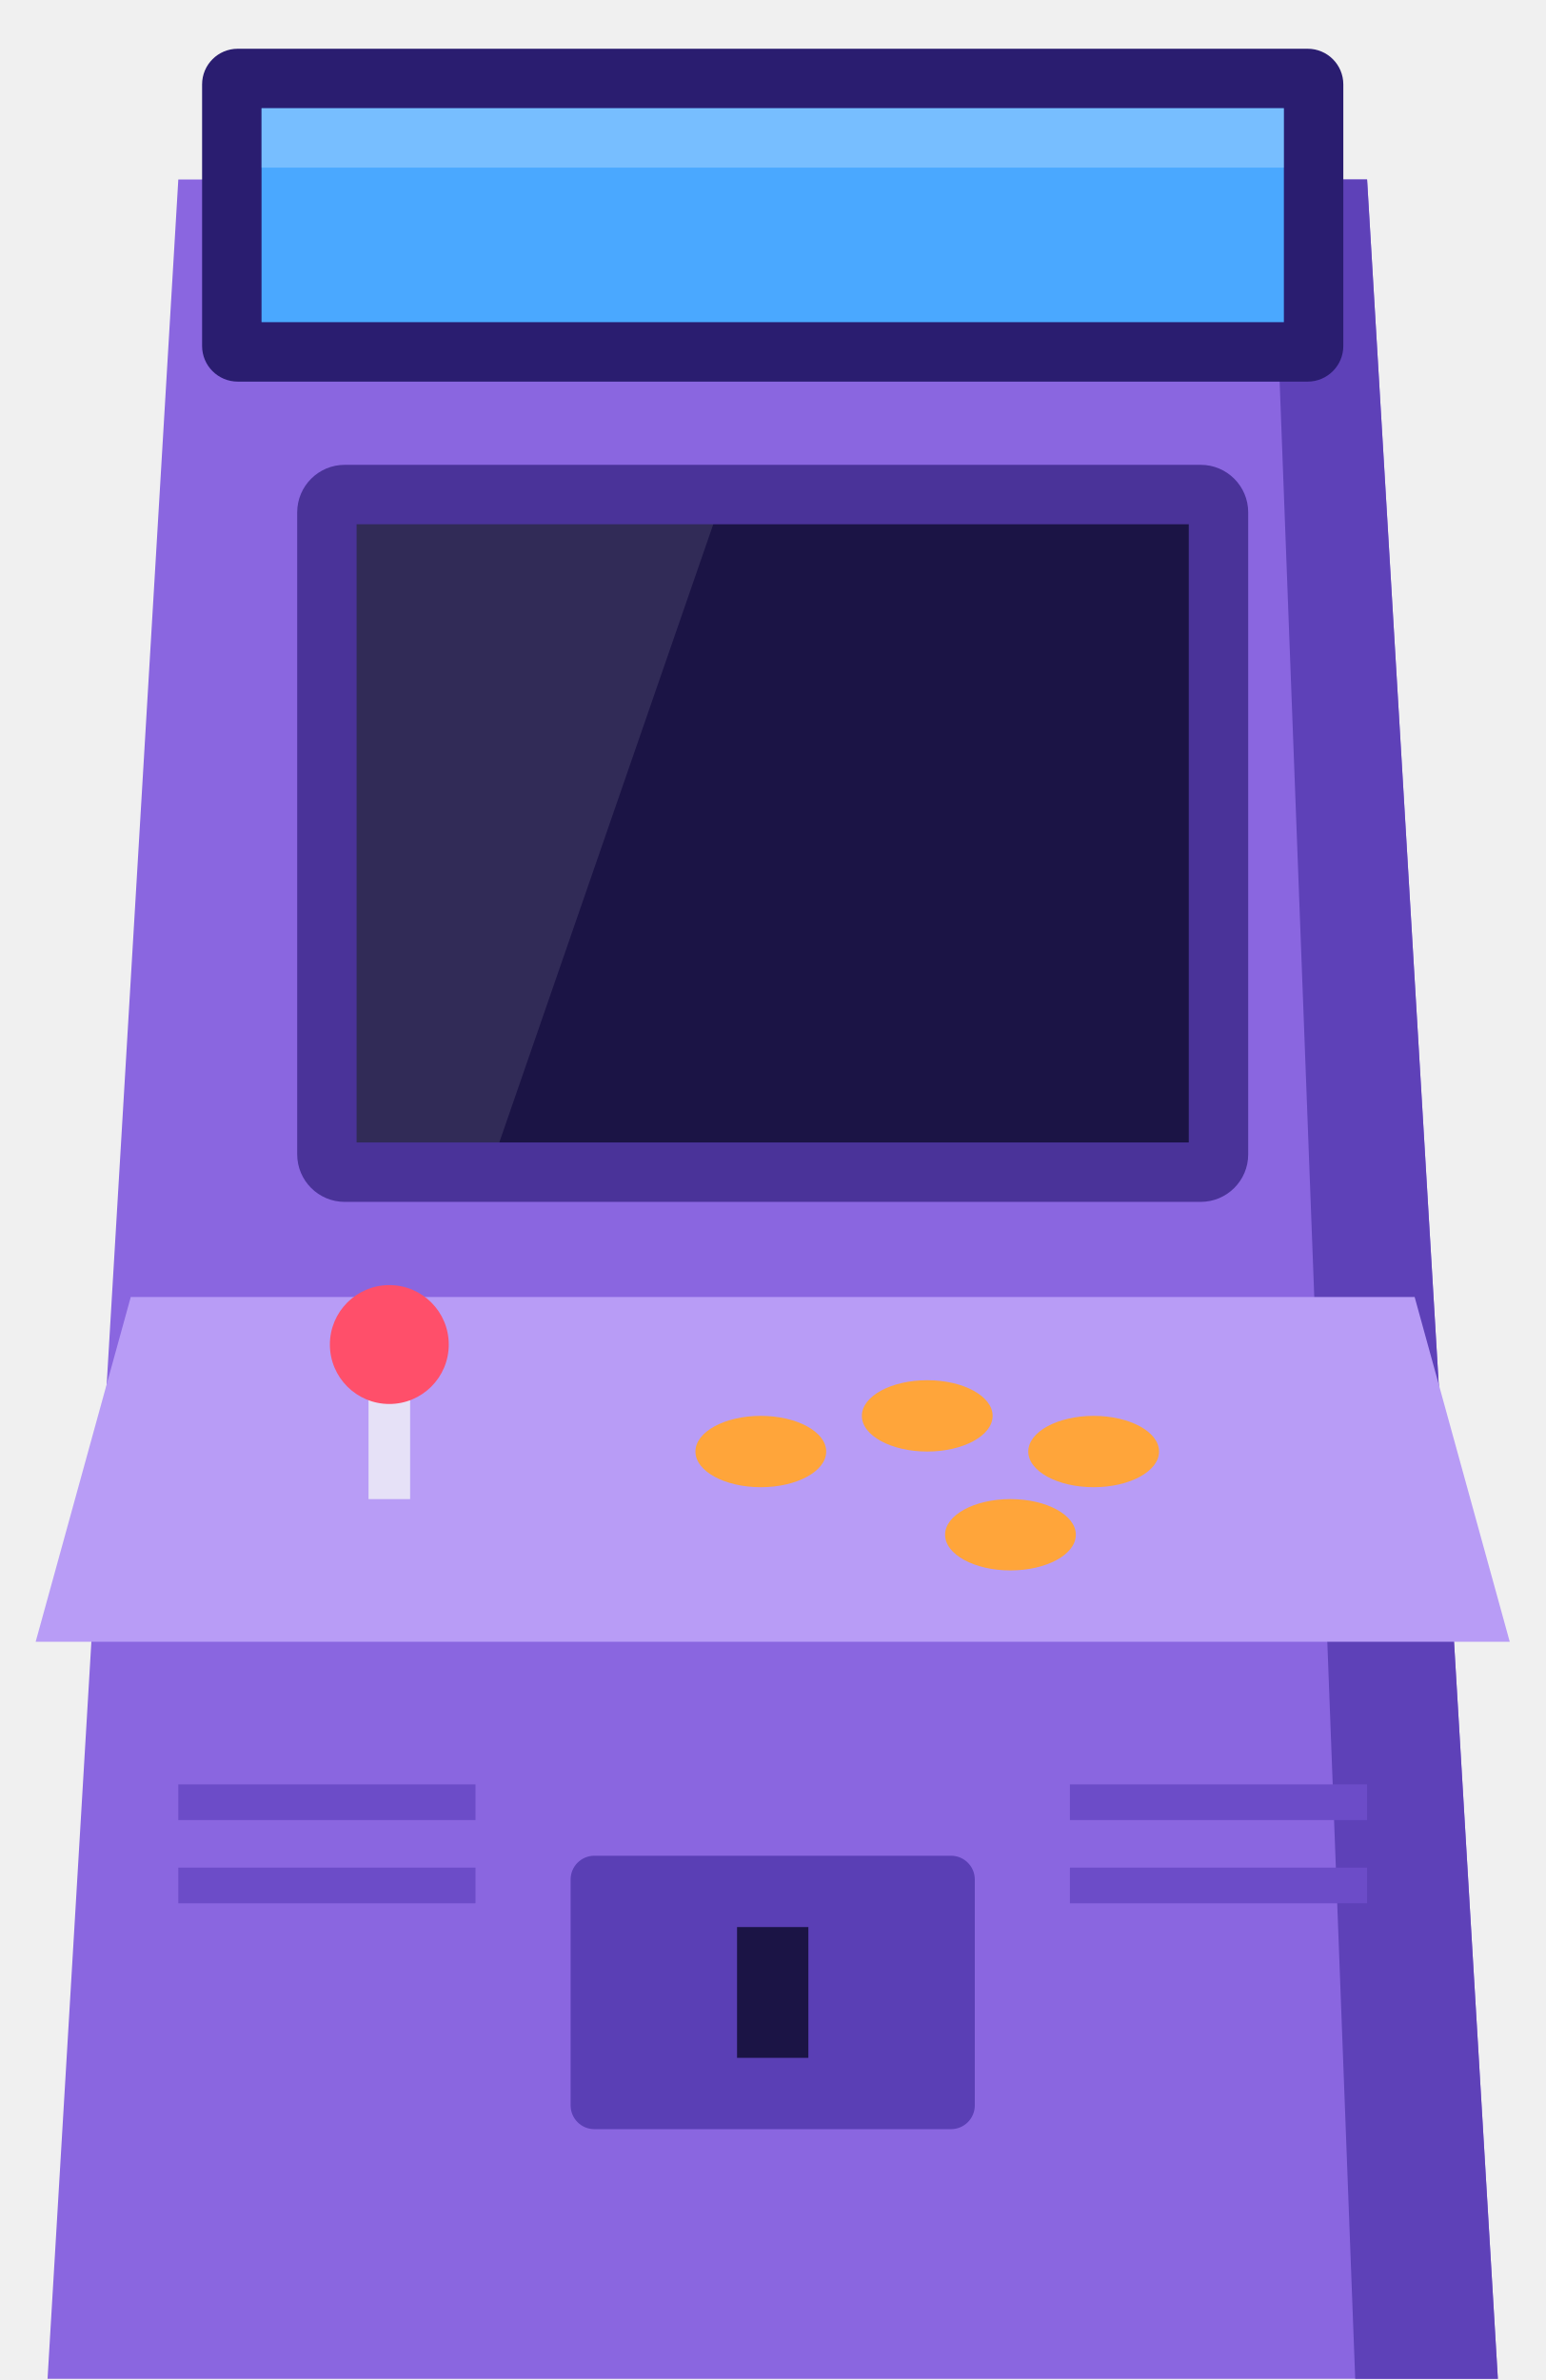
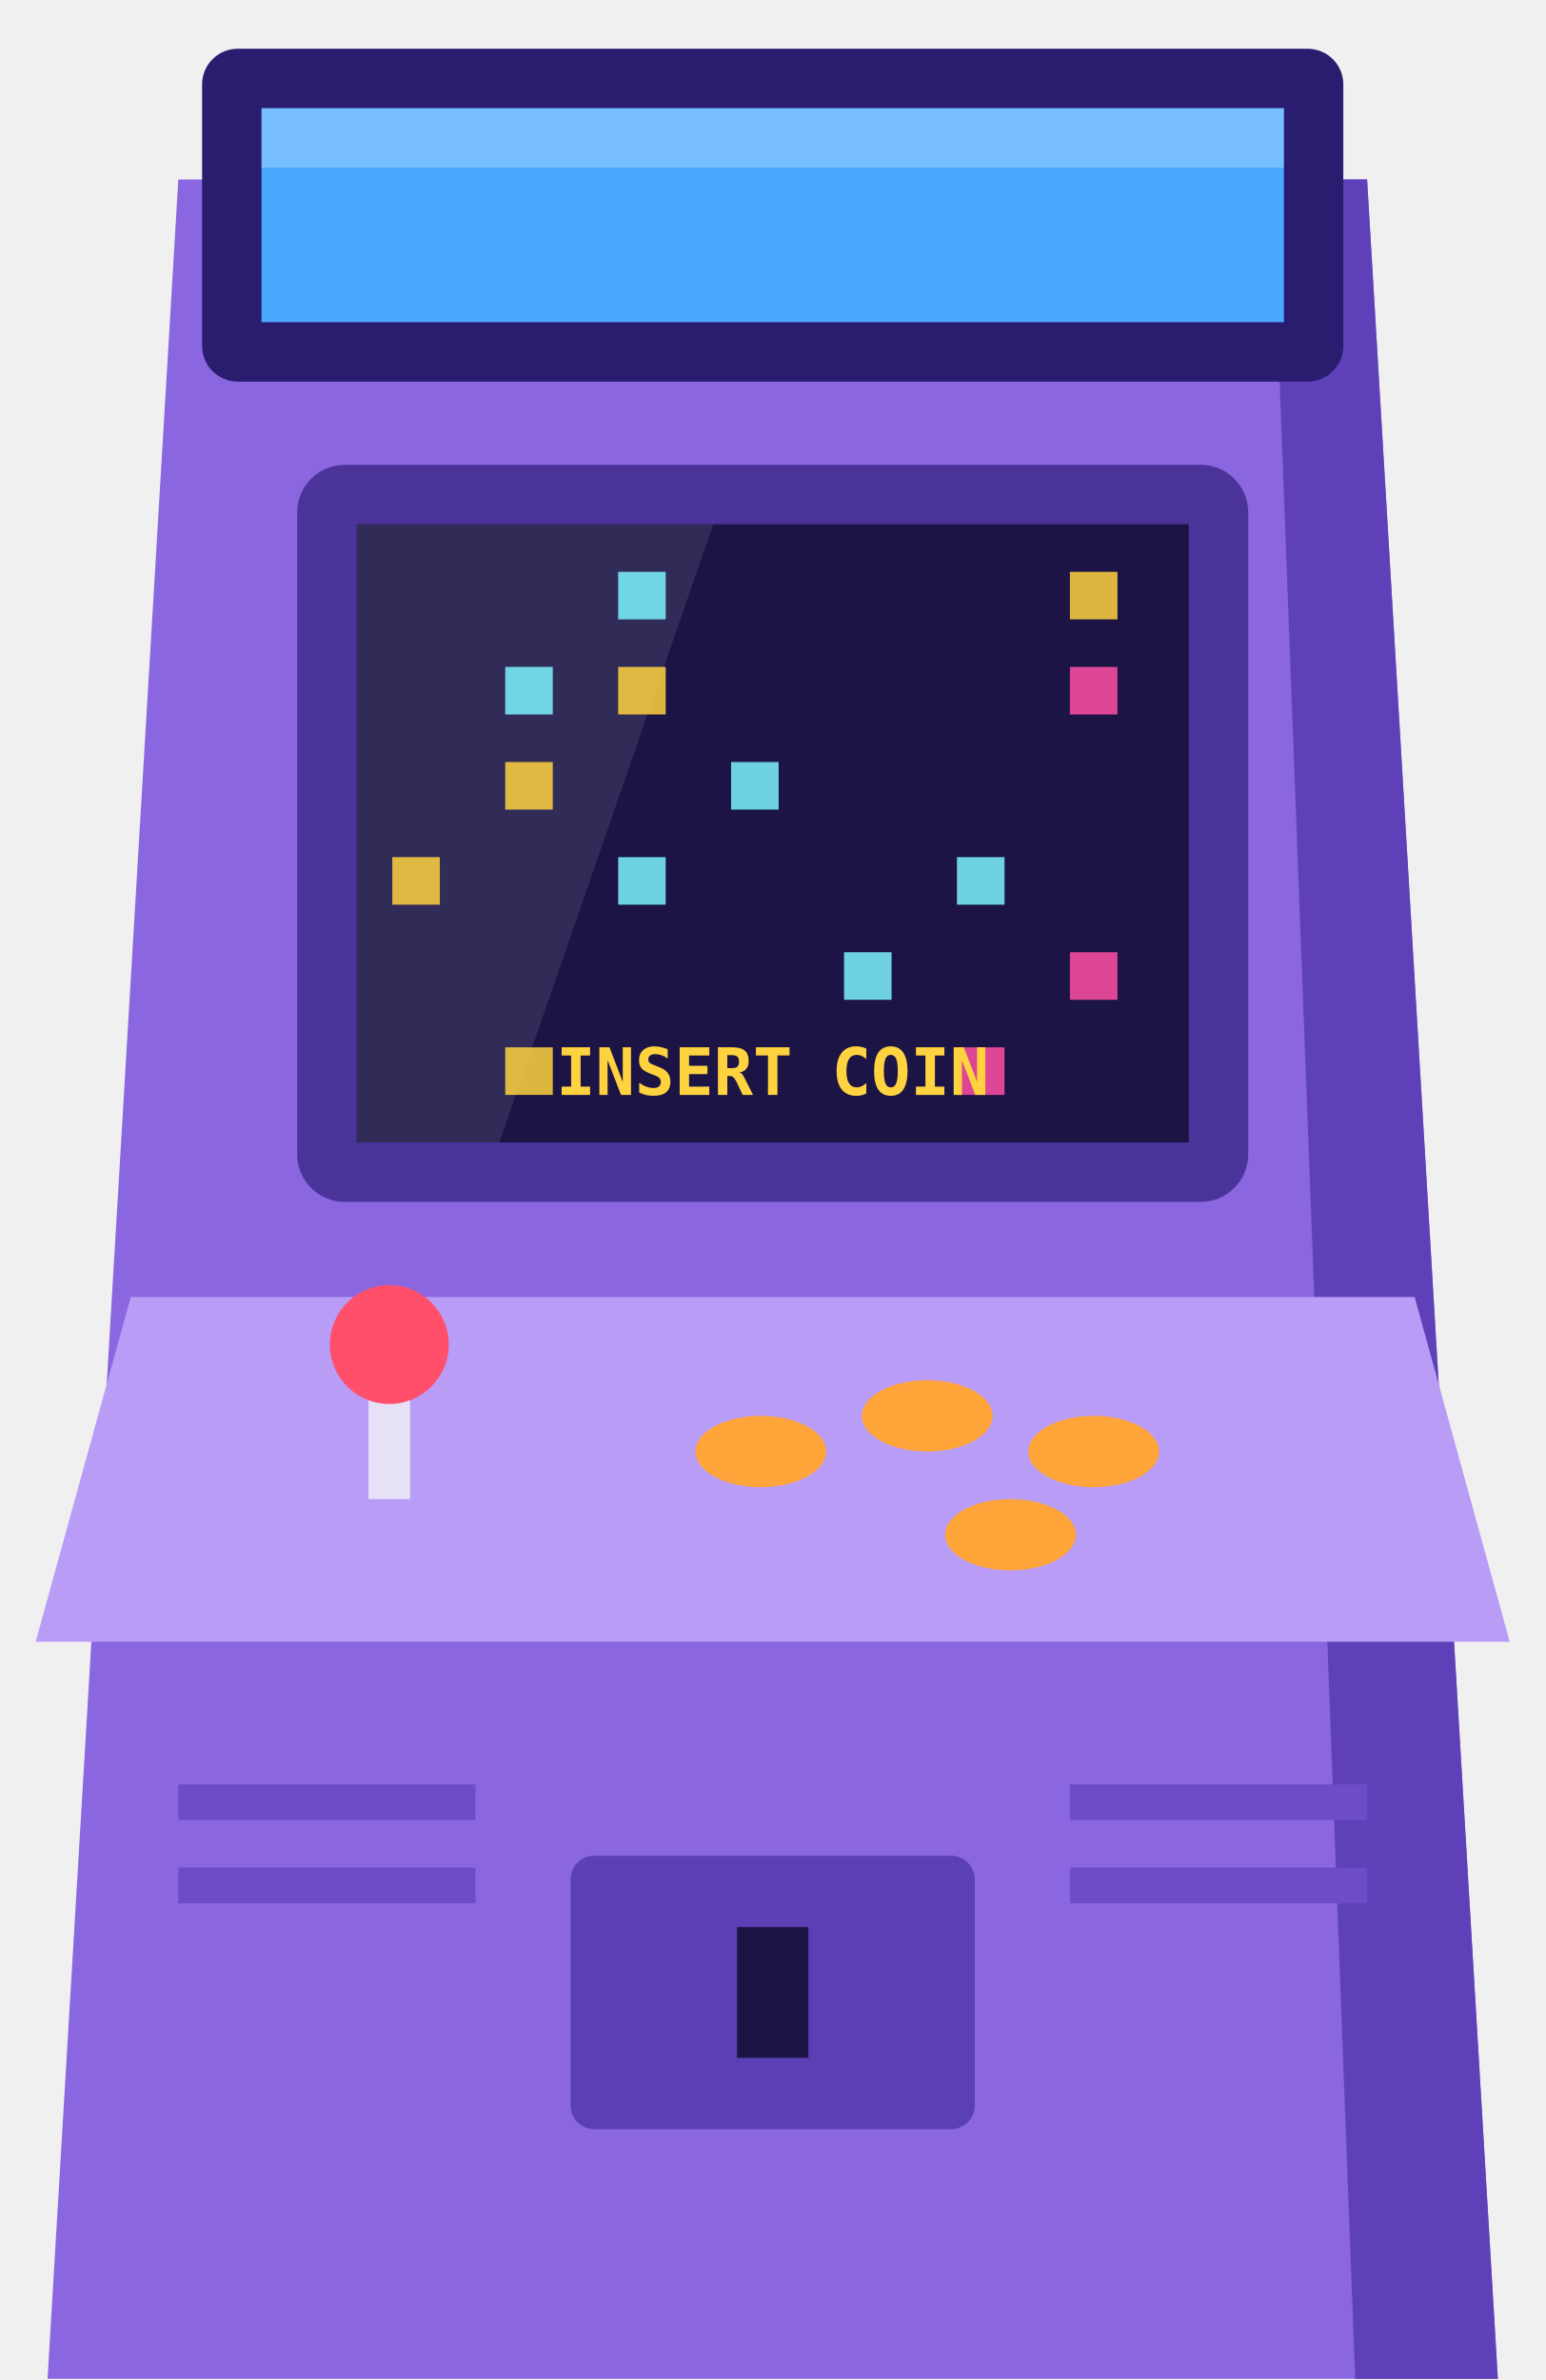
<svg xmlns="http://www.w3.org/2000/svg" viewBox="0 0 260 400" width="300" height="462">
+   <style>#xp-marquee{animation:mq 2.4s ease-in-out infinite}@keyframes mq{50%{opacity:.55}}.b{animation:btn 1.6s steps(1,end) infinite}@keyframes btn{50%{opacity:.35}}.ball{transform-box:fill-box;transform-origin:50% 100%;animation:wig 3.2s ease-in-out infinite}@keyframes wig{0%,80%,100%{rotate:0deg}85%{rotate:-3deg}92%{rotate:3deg}}.scroll{animation:sc 2s steps(4,end) infinite}@keyframes sc{to{translate:0 -16px}}.coin{animation:cn 1s steps(1,end) infinite}@keyframes cn{50%{opacity:0}}@media (prefers-reduced-motion: reduce){*{animation:none!important}}</style>
  <path d="M30 30 H230 L252 400 H8 Z" fill="#8a66e0" />
  <path d="M214 30 H230 L252 400 H228 Z" fill="#5e41b8" />
  <rect x="34" y="8" width="192" height="56" rx="6" fill="#2a1d70" />
-   <rect x="44" y="18" width="172" height="36" fill="#4aa8ff" />
+   <rect id="xp-marquee" x="44" y="18" width="172" height="36" fill="#4aa8ff" />
  <rect x="44" y="18" width="172" height="10" fill="#fff" opacity=".25" />
  <rect x="50" y="78" width="160" height="124" rx="8" fill="#4a3399" />
  <rect x="60" y="88" width="140" height="104" fill="#1b1445" />
  <path d="M60 88 H120 L84 192 H60Z" fill="#fff" opacity=".10" />
  <path d="M22 218 H238 L254 276 H6 Z" fill="#b89cf6" />
-   <rect x="62" y="230" width="7" height="22" fill="#e6e1f7" />
-   <circle cx="65.5" cy="226" r="10" fill="#ff4f6a" />
+   <g class="ball">
+     <rect x="62" y="230" width="7" height="22" fill="#e6e1f7" />
+     <circle cx="65.5" cy="226" r="10" fill="#ff4f6a" />
+   </g>
  <g fill="#ffa53a">
-     <ellipse cx="128" cy="244" rx="11" ry="6" />
-     <ellipse cx="156" cy="238" rx="11" ry="6" />
-     <ellipse cx="184" cy="244" rx="11" ry="6" />
-     <ellipse cx="170" cy="258" rx="11" ry="6" />
+     <ellipse class="b" style="animation-delay:0s" cx="128" cy="244" rx="11" ry="6" />
+     <ellipse class="b" style="animation-delay:0s" cx="156" cy="238" rx="11" ry="6" />
+     <ellipse class="b" style="animation-delay:0s" cx="184" cy="244" rx="11" ry="6" />
+     <ellipse class="b" style="animation-delay:0.8s" cx="170" cy="258" rx="11" ry="6" />
  </g>
  <rect x="96" y="312" width="68" height="46" rx="4" fill="#5a3fb5" />
  <rect x="124" y="324" width="12" height="22" fill="#1b1445" />
  <g fill="#6c4cc8">
    <rect x="30" y="300" width="50" height="6" />
    <rect x="30" y="314" width="50" height="6" />
    <rect x="180" y="300" width="50" height="6" />
    <rect x="180" y="314" width="50" height="6" />
  </g>
+   <g id="xp-screen">
+     <g class="scroll">
+       <rect x="104" y="96" width="8" height="8" fill="#7df3ff" opacity=".85" />
+       <rect x="180" y="96" width="8" height="8" fill="#ffd23f" opacity=".85" />
+       <rect x="85" y="112" width="8" height="8" fill="#7df3ff" opacity=".85" />
+       <rect x="104" y="112" width="8" height="8" fill="#ffd23f" opacity=".85" />
+       <rect x="180" y="112" width="8" height="8" fill="#ff4fa3" opacity=".85" />
+       <rect x="85" y="128" width="8" height="8" fill="#ffd23f" opacity=".85" />
+       <rect x="123" y="128" width="8" height="8" fill="#7df3ff" opacity=".85" />
+       <rect x="66" y="144" width="8" height="8" fill="#ffd23f" opacity=".85" />
+       <rect x="104" y="144" width="8" height="8" fill="#7df3ff" opacity=".85" />
+       <rect x="161" y="144" width="8" height="8" fill="#7df3ff" opacity=".85" />
+       <rect x="142" y="160" width="8" height="8" fill="#7df3ff" opacity=".85" />
+       <rect x="180" y="160" width="8" height="8" fill="#ff4fa3" opacity=".85" />
+       <rect x="85" y="176" width="8" height="8" fill="#ffd23f" opacity=".85" />
+       <rect x="161" y="176" width="8" height="8" fill="#ff4fa3" opacity=".85" />
+     </g>
+     <text class="coin" x="130" y="184" text-anchor="middle" font-family="monospace" font-size="11" font-weight="700" fill="#ffd23f">INSERT COIN</text>
+   </g>
</svg>
